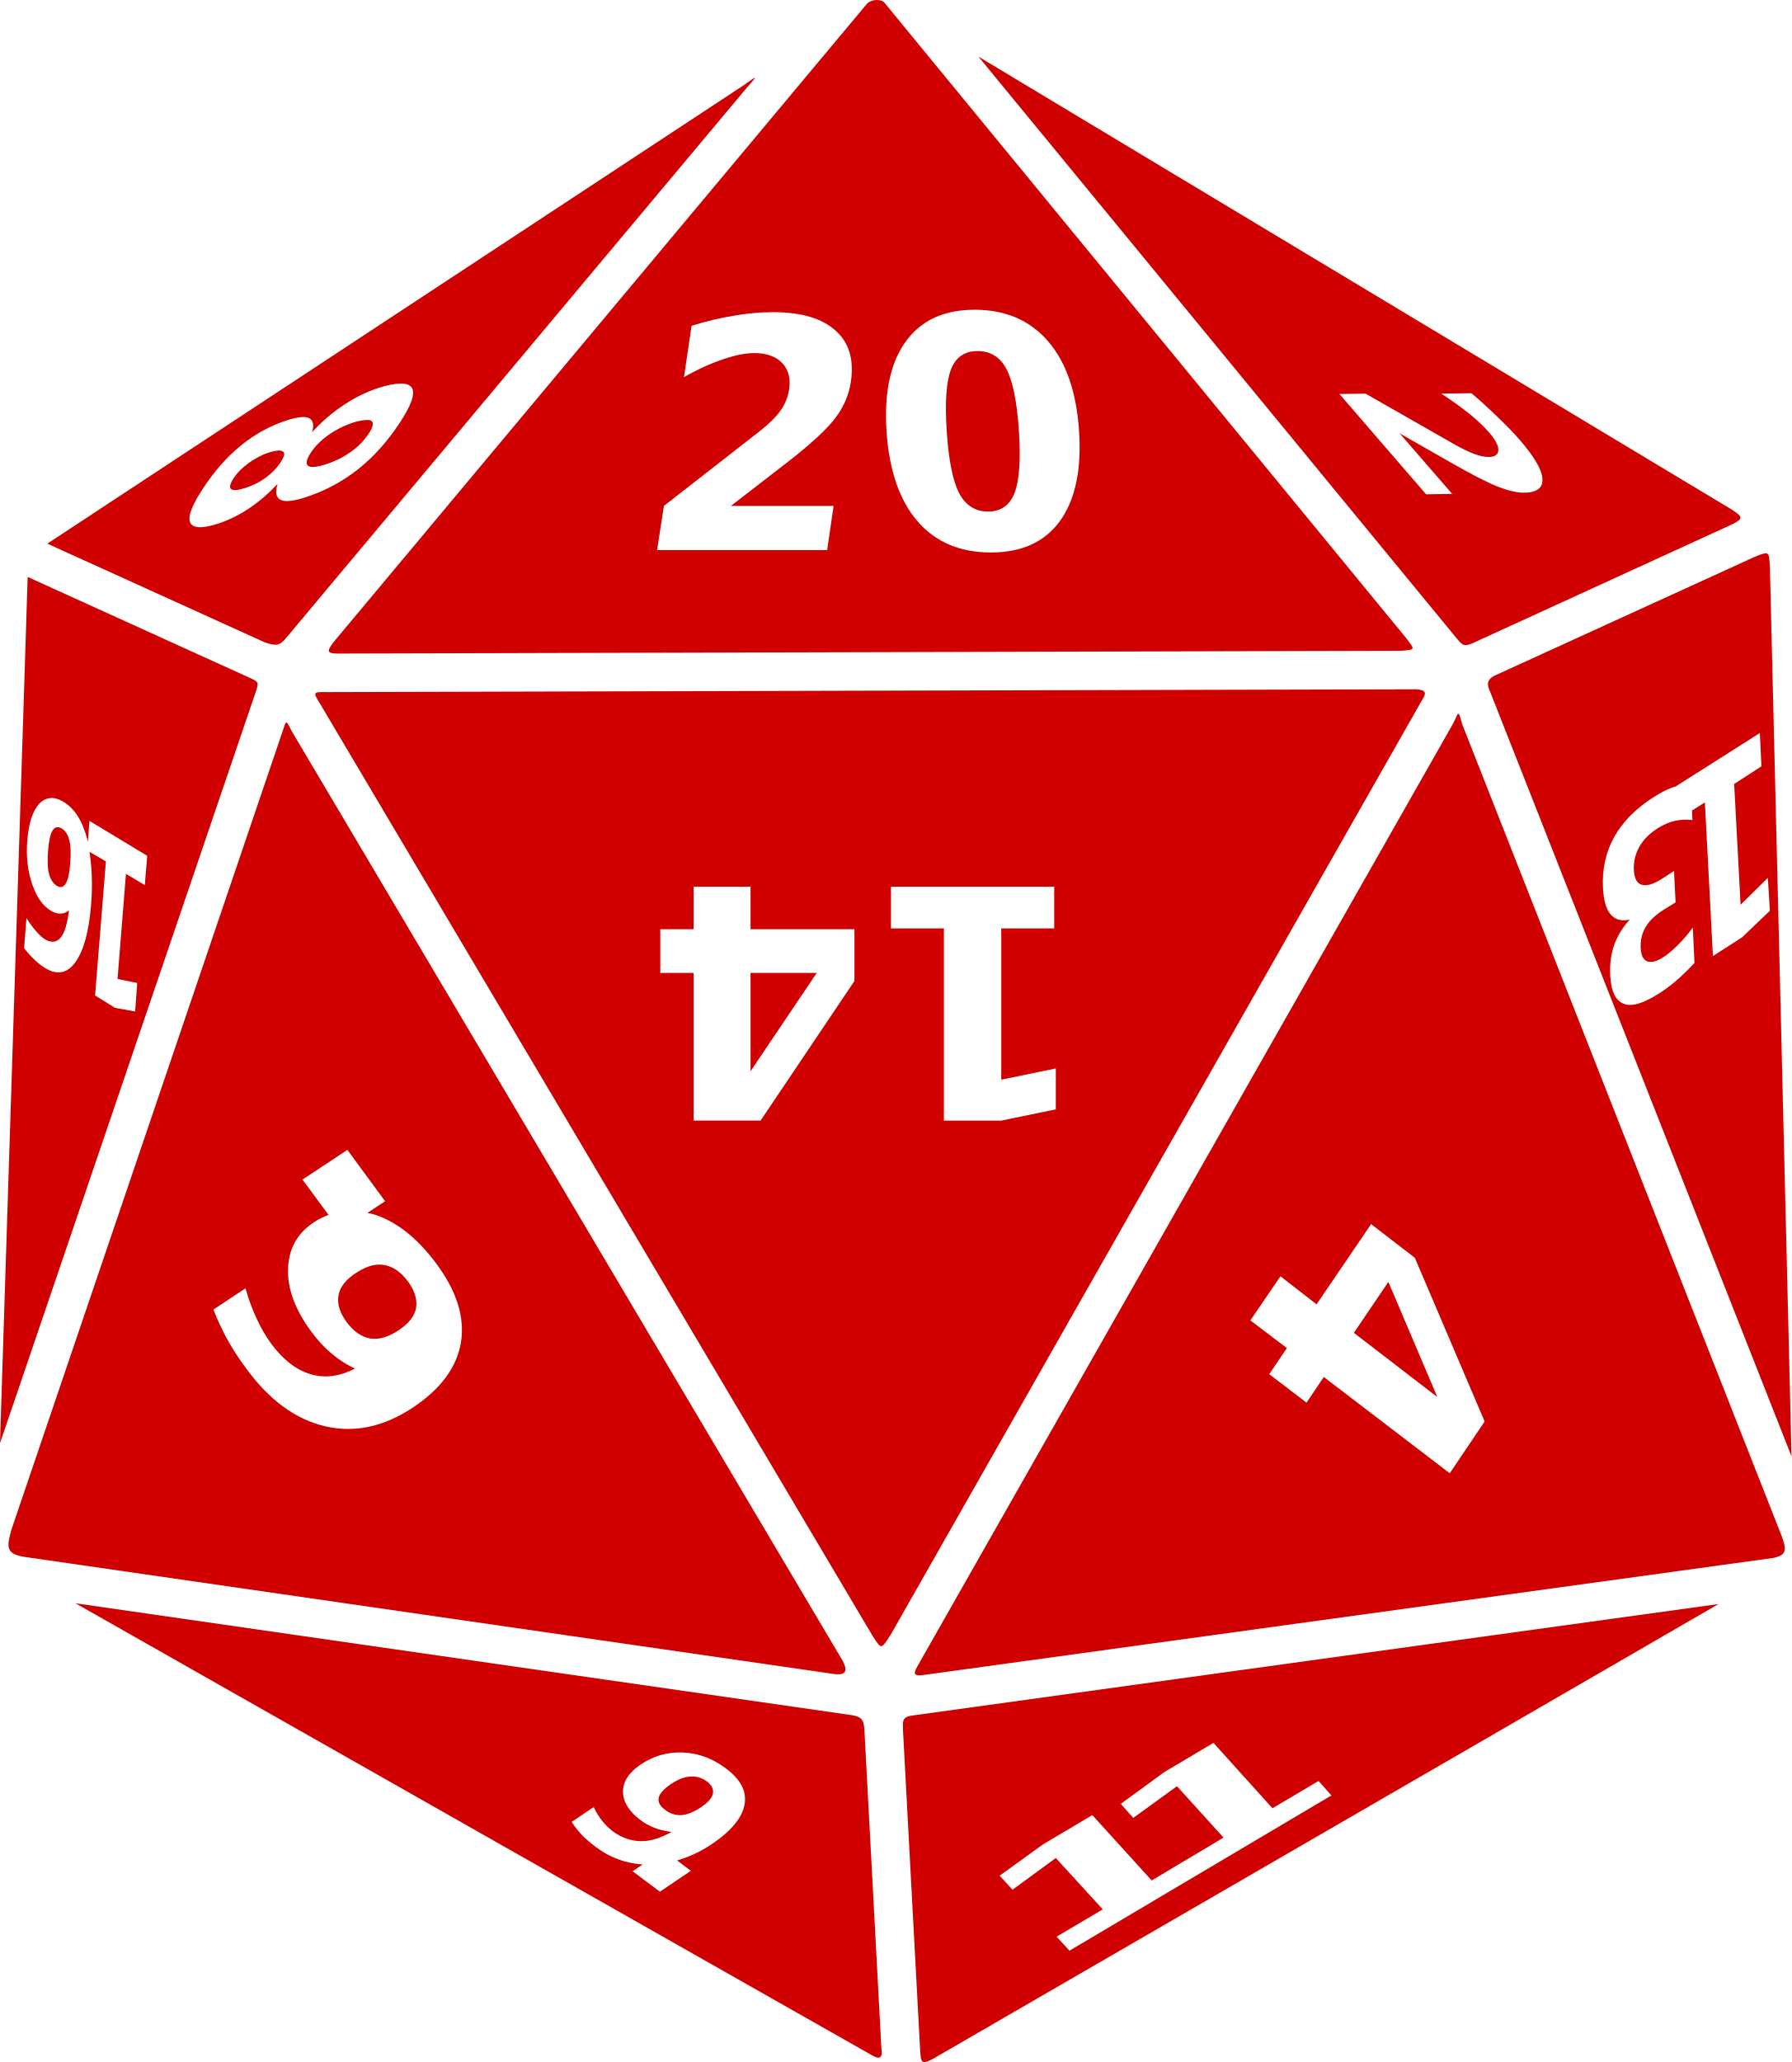
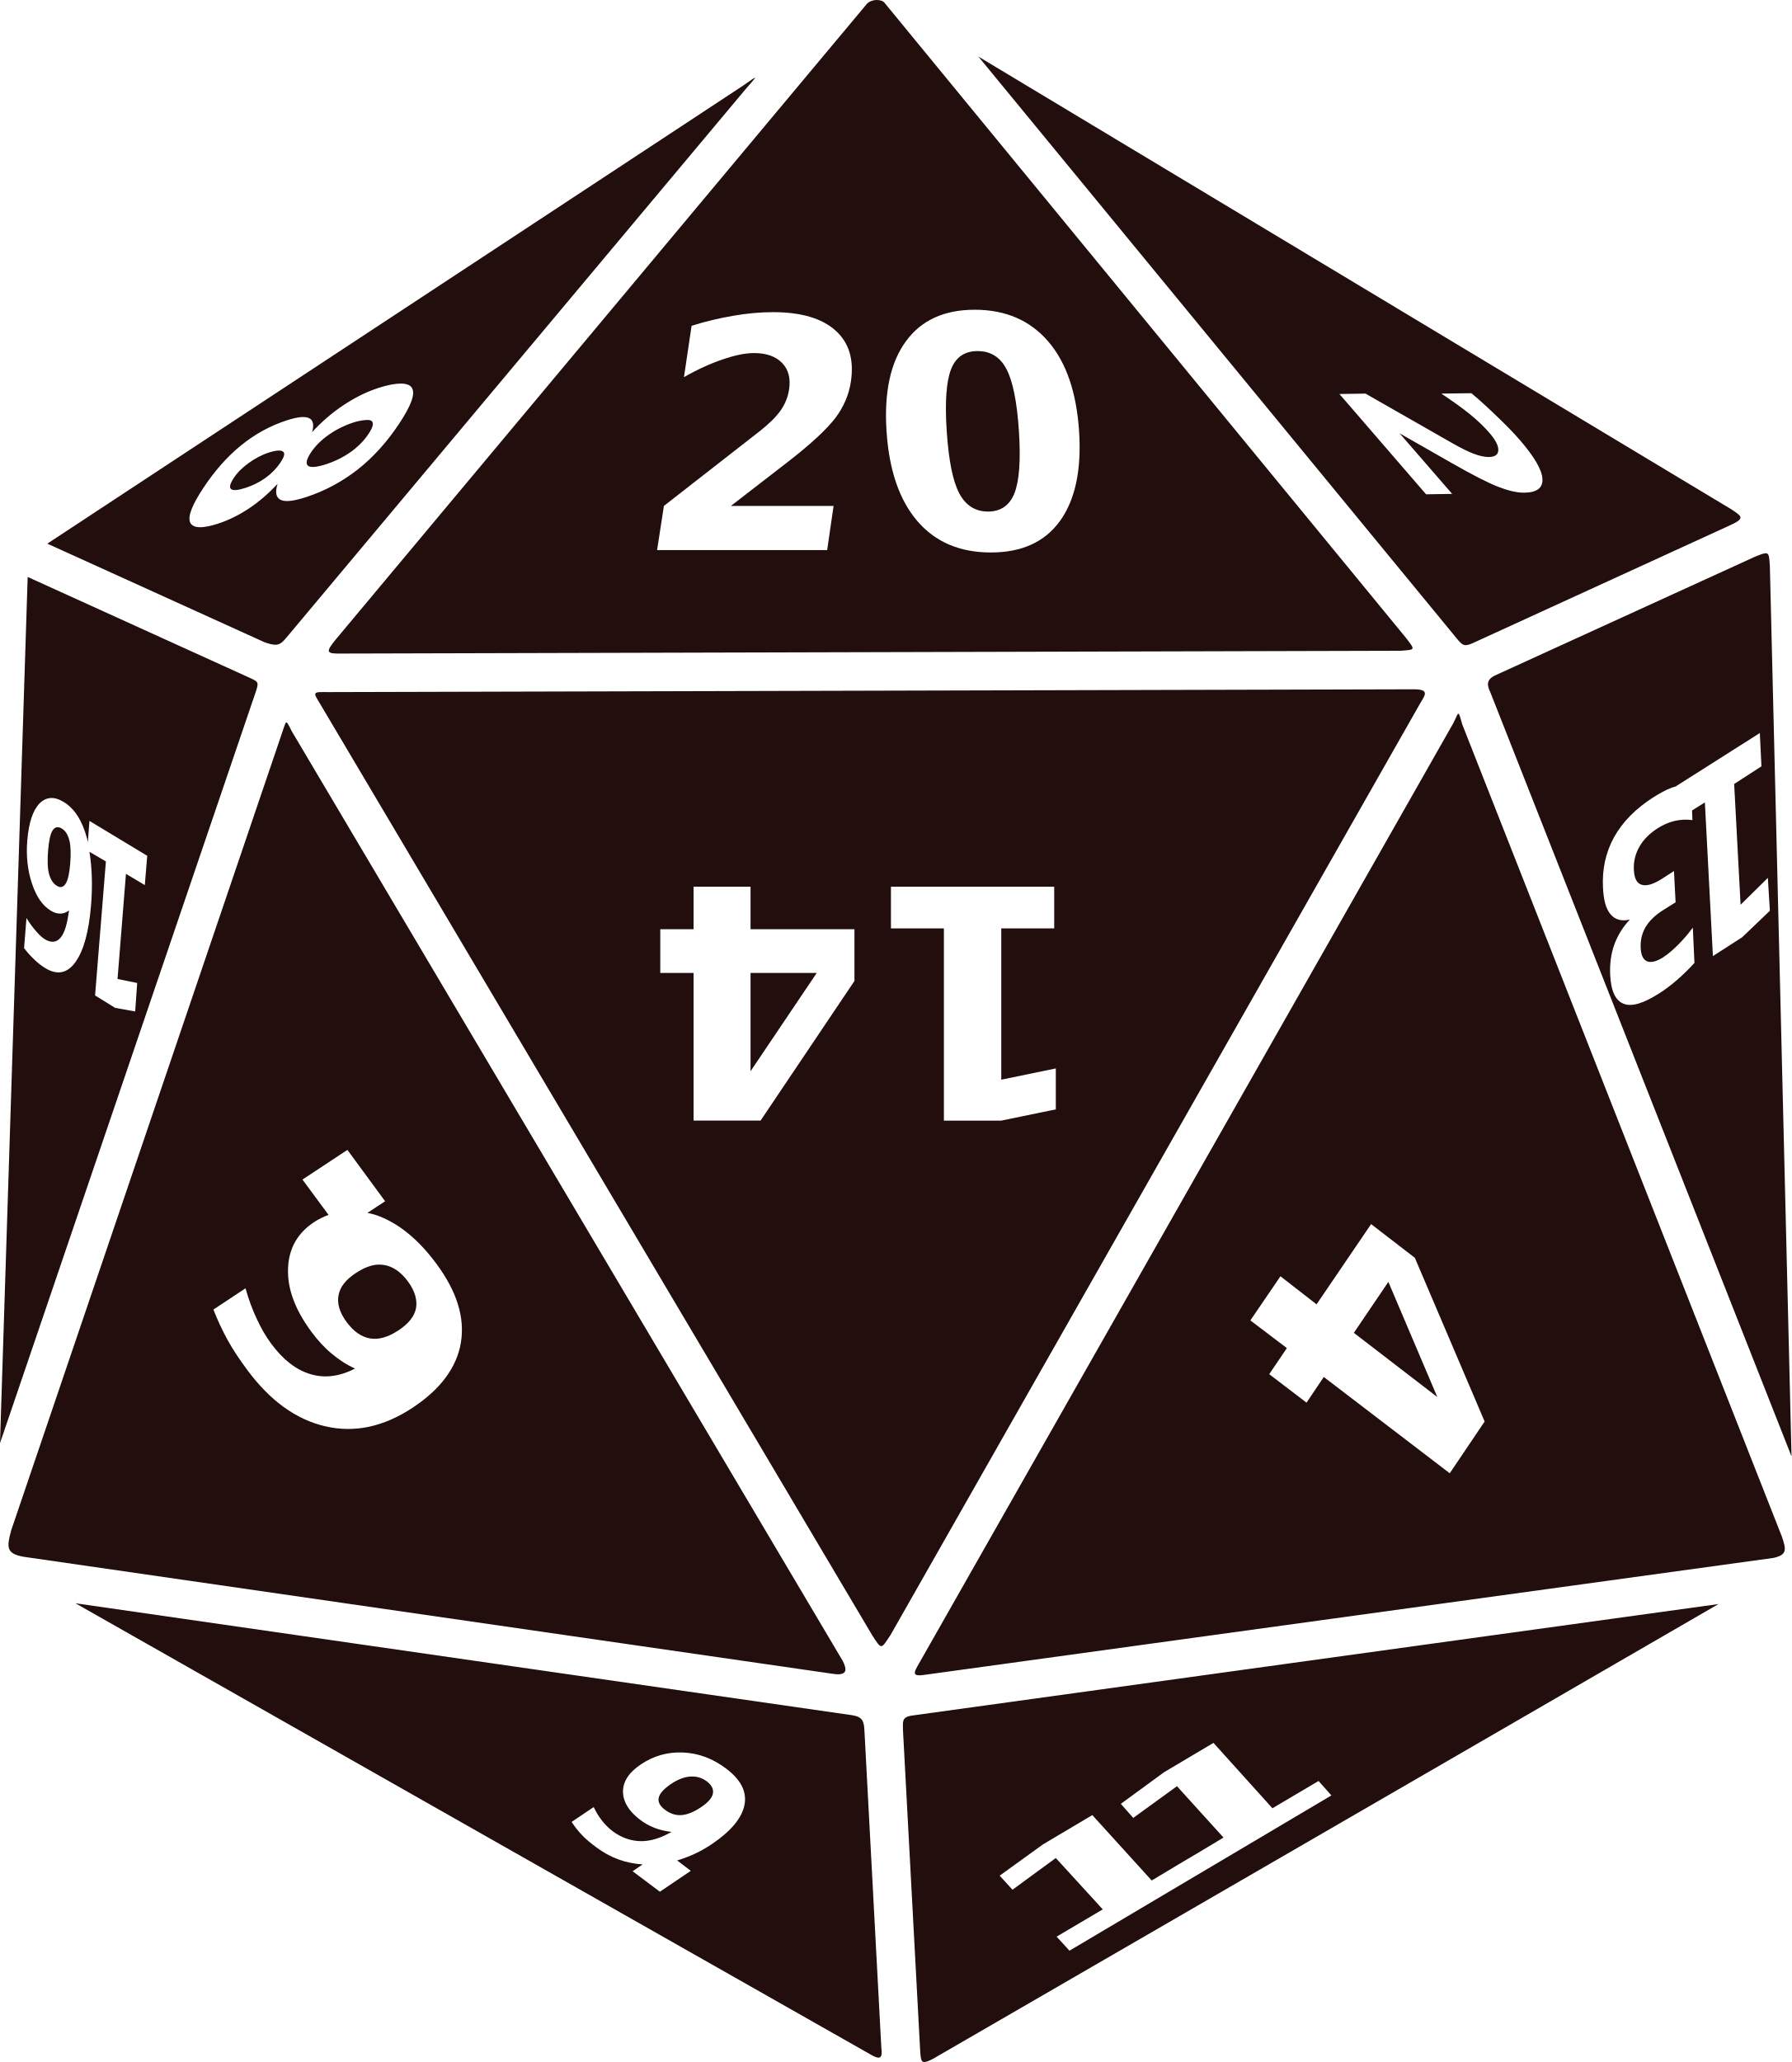
<svg xmlns="http://www.w3.org/2000/svg" width="272.325" height="313.389" id="svg3971" version="1.1">
  <defs id="defs3973" />
  <g id="layer1" transform="translate(-246.6946,-375.6674)">
-     <path style="fill:#d00000;fill-opacity:1;stroke:none" d="m 379.93,375.668 c -0.57,0.019 -1.226,0.228 -1.585,0.732 l -80.673,96.527 c -1.342,1.681 -1.433,2.056 0.366,2.073 l 161.59,-0.427 c 2.221,-0.181 2.231,-0.07 0.793,-1.951 l -79.271,-96.527 c -0.164,-0.255 -0.649,-0.441 -1.22,-0.427 z m 15.488,8.598 72.746,88.478 c 0.974,1.182 1.212,1.249 2.927,0.427 l 38.355,-17.562 c 2.512,-1.134 2.164,-1.366 0.488,-2.5 L 395.419,384.266 z m -33.964,3.232 c -0.034,-0.072 -0.625,0.37 -1.951,1.281 l -105.613,69.514 33.05,15 c 1.724,0.568 2.239,0.599 3.354,-0.793 l 69.697,-83.234 c 0.982,-1.137 1.496,-1.696 1.463,-1.768 z m 33.416,35.245 c 4.668,2e-4 8.406,1.61 11.159,4.817 2.752,3.192 4.305,7.752 4.695,13.659 0.389,5.891 -0.598,10.451 -2.927,13.659 -2.33,3.192 -5.82,4.756 -10.488,4.756 -4.685,0 -8.407,-1.565 -11.159,-4.756 -2.753,-3.208 -4.306,-7.768 -4.695,-13.659 -0.391,-5.907 0.597,-10.467 2.927,-13.659 2.329,-3.208 5.803,-4.817 10.488,-4.817 z m -30.672,0.366 c 4.256,2e-4 7.447,0.931 9.513,2.805 2.082,1.874 2.826,4.455 2.317,7.805 -0.294,1.937 -1.061,3.744 -2.317,5.427 -1.253,1.667 -3.683,3.958 -7.317,6.768 l -8.598,6.647 15.61,0 -0.976,6.708 -25.854,0 1.037,-6.708 14.696,-11.464 c 1.318,-1.048 2.341,-2.048 3.049,-3.049 0.708,-1 1.117,-2.091 1.28,-3.171 0.253,-1.667 -0.064,-3.008 -1.036,-4.024 -0.958,-1.016 -2.411,-1.524 -4.269,-1.525 -1.429,1.9e-4 -3.024,0.356 -4.817,0.976 -1.791,0.604 -3.733,1.476 -5.854,2.683 l 1.159,-7.805 c 2.168,-0.683 4.272,-1.175 6.342,-1.524 2.072,-0.365 4.099,-0.549 6.037,-0.549 z m 31.099,5.915 c -1.969,0 -3.304,0.918 -4.025,2.744 -0.722,1.81 -0.965,4.944 -0.671,9.391 0.297,4.494 0.927,7.61 1.89,9.452 0.963,1.842 2.421,2.805 4.39,2.805 1.953,0 3.305,-0.963 4.024,-2.805 0.72,-1.842 0.968,-4.958 0.671,-9.452 -0.294,-4.446 -0.929,-7.58 -1.89,-9.391 -0.946,-1.826 -2.421,-2.744 -4.39,-2.744 z m -87.686,4.939 c 0.845,0 1.439,0.212 1.707,0.671 0.53,0.913 -0.14,2.694 -1.951,5.427 -1.817,2.743 -3.903,5.075 -6.281,6.951 -2.384,1.871 -5.022,3.28 -7.866,4.208 -1.845,0.602 -3.118,0.76 -3.841,0.427 -0.73,-0.338 -0.899,-1.182 -0.488,-2.439 -1.374,1.453 -2.81,2.714 -4.33,3.72 -1.52,1.006 -3.068,1.786 -4.695,2.317 -2.422,0.79 -3.88,0.732 -4.268,-0.183 -0.389,-0.915 0.308,-2.671 2.012,-5.244 1.692,-2.554 3.583,-4.721 5.732,-6.464 2.136,-1.739 4.456,-2.987 6.89,-3.781 1.627,-0.531 2.762,-0.67 3.415,-0.366 0.658,0.295 0.811,1.024 0.488,2.134 1.487,-1.608 3.059,-2.963 4.756,-4.085 1.691,-1.128 3.46,-2.02 5.305,-2.622 1.422,-0.464 2.569,-0.668 3.415,-0.671 z m 162.749,1.463 c 1.452,1.215 2.793,2.471 4.024,3.659 1.241,1.188 2.368,2.334 3.354,3.476 2.166,2.509 3.318,4.461 3.415,5.854 0.105,1.403 -0.838,2.121 -2.805,2.134 -1.137,0 -2.466,-0.331 -3.963,-0.915 -1.488,-0.583 -3.852,-1.778 -7.134,-3.659 l -7.805,-4.451 7.988,9.208 -3.964,0.06 -13.171,-15.244 3.964,-0.06 13.354,7.622 c 1.205,0.679 2.24,1.201 3.11,1.524 0.87,0.324 1.622,0.492 2.256,0.488 0.979,0 1.441,-0.368 1.464,-1.037 0.031,-0.66 -0.396,-1.526 -1.342,-2.622 -0.728,-0.843 -1.699,-1.806 -2.927,-2.805 -1.219,-0.999 -2.696,-2.033 -4.39,-3.171 l 4.574,-0.06 z m -168.176,4.086 c -0.453,0.043 -1.064,0.137 -1.768,0.366 -1.422,0.464 -2.682,1.111 -3.781,1.89 -1.112,0.784 -2.015,1.675 -2.683,2.683 -0.674,1.018 -0.821,1.712 -0.427,2.012 0.394,0.3 1.334,0.216 2.744,-0.244 1.409,-0.46 2.663,-1.097 3.781,-1.89 1.105,-0.789 2.009,-1.726 2.683,-2.744 0.668,-1.008 0.814,-1.656 0.427,-1.951 -0.2,-0.144 -0.523,-0.164 -0.976,-0.121 z m -13.232,4.634 c -0.362,0.027 -0.832,0.119 -1.402,0.305 -1.14,0.372 -2.141,0.927 -3.049,1.585 -0.921,0.662 -1.695,1.408 -2.256,2.256 -0.574,0.867 -0.73,1.437 -0.427,1.707 0.309,0.261 1.068,0.185 2.195,-0.183 1.14,-0.372 2.128,-0.862 3.049,-1.525 0.927,-0.672 1.682,-1.45 2.256,-2.317 0.562,-0.848 0.736,-1.385 0.427,-1.646 -0.154,-0.131 -0.43,-0.211 -0.793,-0.183 z m 226.104,15.61 c -0.328,0.024 -0.846,0.212 -1.646,0.549 l -39.391,17.988 c -1.399,0.635 -1.311,1.491 -0.793,2.561 l 45.794,116.162 -3.293,-135.309 c -0.102,-1.48 -0.123,-1.991 -0.671,-1.951 z m -264.154,3.598 -4.207,131.65 38.782,-113.906 c 0.573,-1.682 0.559,-1.767 -0.61,-2.317 l -33.964,-15.427 z m 210.86,17.074 -165.249,0.427 c -2.362,-0.035 -2.264,-0.033 -1.097,1.89 l 83.905,141.529 c 1.417,2.16 1.265,2.092 2.744,-0.121 l 80.612,-141.773 c 0.706,-1.126 1.211,-1.914 -0.915,-1.951 z m 6.586,3.72 c -0.152,0.065 -0.319,0.638 -0.793,1.524 l -81.161,142.809 c -0.886,1.508 -1.096,2.048 1.037,1.707 l 128.845,-17.744 c 2.043,-0.467 1.981,-1.197 1.281,-3.232 L 468.957,485.733 c -0.322,-1.183 -0.457,-1.649 -0.61,-1.585 z m -178.176,1.342 c -0.158,0.113 -0.3,0.715 -0.61,1.585 l -41.16,121.162 c -0.701,2.574 -0.78,3.541 1.829,4.025 l 123.113,17.805 c 2.328,0.35 2.03,-0.823 1.463,-1.951 L 291.025,486.769 c -0.527,-1.068 -0.696,-1.394 -0.854,-1.28 z m 224.031,1.585 0.244,5.061 -4.146,2.683 0.976,18.354 4.146,-4.086 0.305,5 -4.208,4.025 -4.451,2.866 -1.22,-23.354 -1.951,1.22 0.06,1.463 c -0.913,-0.127 -1.803,-0.07 -2.683,0.121 -0.887,0.21 -1.724,0.566 -2.561,1.098 -1.244,0.79 -2.181,1.714 -2.805,2.805 -0.632,1.096 -0.918,2.281 -0.854,3.537 0.066,1.294 0.442,2.031 1.159,2.256 0.709,0.244 1.724,-0.019 3.049,-0.854 l 1.89,-1.22 0.244,4.756 -1.951,1.22 c -1.179,0.749 -2.074,1.623 -2.622,2.561 -0.547,0.95 -0.792,1.991 -0.732,3.171 0.056,1.091 0.384,1.772 0.976,2.012 0.592,0.24 1.415,0.041 2.439,-0.61 0.756,-0.48 1.498,-1.133 2.256,-1.89 0.758,-0.757 1.519,-1.617 2.256,-2.622 l 0.244,5.366 c -0.905,0.995 -1.783,1.841 -2.683,2.622 -0.9,0.781 -1.805,1.454 -2.683,2.012 -2.365,1.503 -4.133,2.059 -5.366,1.585 -1.241,-0.456 -1.948,-1.894 -2.073,-4.329 -0.085,-1.662 0.104,-3.213 0.61,-4.634 0.507,-1.409 1.303,-2.713 2.378,-3.842 -1.253,0.285 -2.23,0.035 -2.927,-0.793 -0.705,-0.81 -1.061,-2.135 -1.159,-4.024 -0.144,-2.816 0.401,-5.395 1.707,-7.744 1.307,-2.337 3.326,-4.353 5.976,-6.037 0.935,-0.594 1.85,-1.105 2.805,-1.463 0.195,-0.076 0.412,-0.117 0.61,-0.183 l 0.06,-0.06 12.683,-8.049 z m -259.825,9.878 c 0.622,-0.041 1.274,0.162 2.012,0.61 1.628,0.986 2.82,2.836 3.537,5.549 0.045,0.172 0.082,0.372 0.121,0.549 l 0.244,-3.232 8.781,5.305 -0.366,4.451 -2.866,-1.707 -1.281,15.976 2.988,0.61 -0.305,4.33 -3.049,-0.549 -3.049,-1.89 1.647,-20.366 -2.5,-1.463 c 0.375,2.336 0.497,5.026 0.244,8.11 -0.337,4.098 -1.145,6.953 -2.378,8.659 -1.239,1.714 -2.755,2.016 -4.573,0.915 -0.576,-0.349 -1.118,-0.775 -1.646,-1.281 -0.528,-0.506 -1.083,-1.092 -1.586,-1.768 l 0.366,-4.573 c 0.49,0.821 1.012,1.495 1.463,2.012 0.45,0.528 0.894,0.948 1.342,1.22 0.962,0.583 1.753,0.494 2.378,-0.244 0.624,-0.727 1.02,-2.119 1.281,-4.146 -0.414,0.319 -0.828,0.483 -1.281,0.488 -0.454,0.019 -0.954,-0.119 -1.463,-0.427 -1.281,-0.776 -2.205,-2.127 -2.866,-4.085 -0.667,-1.962 -0.93,-4.182 -0.732,-6.586 0.218,-2.658 0.819,-4.536 1.829,-5.61 0.505,-0.531 1.086,-0.812 1.707,-0.854 z m 0.914,4.451 c -0.227,0.051 -0.44,0.213 -0.61,0.488 -0.346,0.558 -0.551,1.537 -0.671,2.988 -0.119,1.451 -0.103,2.644 0.121,3.537 0.22,0.9 0.649,1.545 1.22,1.89 0.565,0.342 0.996,0.193 1.341,-0.366 0.339,-0.55 0.551,-1.537 0.671,-2.988 0.119,-1.451 0.098,-2.636 -0.121,-3.537 -0.226,-0.893 -0.593,-1.487 -1.158,-1.829 -0.285,-0.174 -0.565,-0.234 -0.793,-0.183 z m 96.832,9.025 8.659,0 0,6.464 15.793,0 0,7.866 -14.269,21.22 -10.183,0 0,-22.44 -5.061,0 0,-6.647 5.061,0 0,-6.464 z m 30.001,0 24.818,0 0,6.342 -8.049,0 0,22.989 8.293,-1.707 0,6.22 -8.293,1.707 -8.72,0 0,-29.208 -8.049,0 0,-6.342 z m -21.342,13.11 0,14.939 10.061,-14.939 -10.061,0 z m -61.282,26.891 5.732,7.805 -2.683,1.768 c 0.414,0.094 0.797,0.164 1.22,0.305 3.367,1.136 6.466,3.647 9.269,7.439 3.089,4.18 4.335,8.13 3.72,11.952 -0.638,3.816 -3.115,7.133 -7.378,9.939 -4.369,2.877 -8.766,3.836 -13.232,2.805 -4.489,-1.038 -8.44,-3.929 -11.891,-8.598 -1.093,-1.479 -2.086,-2.934 -2.927,-4.451 -0.841,-1.518 -1.565,-3.082 -2.195,-4.695 l 4.878,-3.232 c 0.477,1.714 1.063,3.264 1.707,4.634 0.632,1.378 1.346,2.631 2.195,3.781 1.826,2.471 3.823,4.002 5.976,4.634 2.141,0.64 4.379,0.378 6.768,-0.854 -1.279,-0.567 -2.436,-1.337 -3.537,-2.256 -1.113,-0.912 -2.144,-2.047 -3.11,-3.354 -2.431,-3.289 -3.633,-6.46 -3.537,-9.512 0.086,-3.067 1.401,-5.447 3.964,-7.134 0.709,-0.466 1.453,-0.818 2.195,-1.098 l -3.963,-5.366 6.829,-4.512 z m 155.614,11.281 6.646,5.122 10.61,24.879 -5.305,7.866 -19.147,-14.635 -2.622,3.903 -5.671,-4.329 2.683,-3.964 -5.549,-4.207 4.573,-6.708 5.488,4.268 8.293,-12.195 z m -151.041,6.159 c -1.033,0.068 -2.133,0.517 -3.293,1.281 -1.547,1.018 -2.396,2.116 -2.622,3.354 -0.249,1.231 0.137,2.62 1.219,4.086 1.072,1.451 2.277,2.281 3.598,2.5 1.298,0.213 2.722,-0.201 4.268,-1.22 1.547,-1.018 2.435,-2.122 2.683,-3.354 0.226,-1.238 -0.148,-2.635 -1.219,-4.086 -1.083,-1.465 -2.299,-2.287 -3.598,-2.5 -0.33,-0.055 -0.692,-0.084 -1.037,-0.06 z m 153.663,2.622 -5.244,7.744 12.683,9.756 -7.439,-17.5 z m -199.579,48.843 120.796,68.539 c 1.564,0.948 1.93,0.603 1.707,-1.037 l -2.561,-48.05 c -0.07,-1.551 -0.28,-2.182 -1.89,-2.439 l -118.052,-17.013 z m 249.764,0.121 -122.626,16.952 c -1.618,0.238 -1.326,1.033 -1.342,2.195 l 2.622,48.904 c 0.135,1.484 0.091,2.016 1.89,1.098 l 119.455,-69.149 z m -76.771,21.098 8.964,9.939 7.012,-4.146 1.951,2.195 -18.415,10.915 -2.988,1.768 -18.415,10.915 -1.951,-2.134 7.012,-4.146 -7.134,-7.805 -6.585,4.817 -1.951,-2.134 6.586,-4.756 7.5,-4.451 9.025,9.939 3.964,-2.378 2.988,-1.768 3.964,-2.378 -7.073,-7.805 -6.647,4.817 -1.89,-2.134 6.585,-4.817 7.5,-4.451 z m -80.612,1.463 c 2.373,0.108 4.515,0.928 6.525,2.439 2.231,1.678 3.176,3.488 2.805,5.488 -0.371,2 -2.027,4 -4.939,5.976 -1.732,1.175 -3.522,1.978 -5.305,2.5 l 2.073,1.585 -4.695,3.171 -4.146,-3.11 1.524,-1.037 c -2.597,-0.17 -4.943,-1.02 -7.073,-2.622 -0.802,-0.603 -1.53,-1.19 -2.134,-1.829 -0.612,-0.634 -1.133,-1.313 -1.585,-2.012 l 3.354,-2.256 c 0.355,0.765 0.756,1.409 1.219,2.012 0.472,0.598 1.02,1.175 1.646,1.646 1.314,0.988 2.766,1.494 4.268,1.524 1.51,0.025 3.045,-0.469 4.695,-1.402 -0.924,-0.116 -1.771,-0.305 -2.561,-0.61 -0.791,-0.305 -1.508,-0.702 -2.195,-1.22 -1.75,-1.316 -2.621,-2.789 -2.622,-4.329 0.019,-1.54 0.919,-2.889 2.683,-4.085 1.95,-1.322 4.099,-1.93 6.464,-1.829 z m 1.037,3.659 c -0.924,0.069 -1.875,0.445 -2.927,1.159 -1.06,0.719 -1.685,1.418 -1.829,2.073 -0.137,0.65 0.204,1.249 0.976,1.829 0.772,0.58 1.584,0.856 2.5,0.793 0.923,-0.07 1.928,-0.501 2.988,-1.22 1.052,-0.713 1.624,-1.357 1.768,-2.012 0.144,-0.655 -0.142,-1.31 -0.915,-1.89 -0.772,-0.58 -1.637,-0.801 -2.561,-0.732 z" id="path3922" />
+     <path style="fill:#220E0D;fill-opacity:1;stroke:none" d="m 379.93,375.668 c -0.57,0.019 -1.226,0.228 -1.585,0.732 l -80.673,96.527 c -1.342,1.681 -1.433,2.056 0.366,2.073 l 161.59,-0.427 c 2.221,-0.181 2.231,-0.07 0.793,-1.951 l -79.271,-96.527 c -0.164,-0.255 -0.649,-0.441 -1.22,-0.427 z m 15.488,8.598 72.746,88.478 c 0.974,1.182 1.212,1.249 2.927,0.427 l 38.355,-17.562 c 2.512,-1.134 2.164,-1.366 0.488,-2.5 L 395.419,384.266 z m -33.964,3.232 c -0.034,-0.072 -0.625,0.37 -1.951,1.281 l -105.613,69.514 33.05,15 c 1.724,0.568 2.239,0.599 3.354,-0.793 l 69.697,-83.234 c 0.982,-1.137 1.496,-1.696 1.463,-1.768 z m 33.416,35.245 c 4.668,2e-4 8.406,1.61 11.159,4.817 2.752,3.192 4.305,7.752 4.695,13.659 0.389,5.891 -0.598,10.451 -2.927,13.659 -2.33,3.192 -5.82,4.756 -10.488,4.756 -4.685,0 -8.407,-1.565 -11.159,-4.756 -2.753,-3.208 -4.306,-7.768 -4.695,-13.659 -0.391,-5.907 0.597,-10.467 2.927,-13.659 2.329,-3.208 5.803,-4.817 10.488,-4.817 z m -30.672,0.366 c 4.256,2e-4 7.447,0.931 9.513,2.805 2.082,1.874 2.826,4.455 2.317,7.805 -0.294,1.937 -1.061,3.744 -2.317,5.427 -1.253,1.667 -3.683,3.958 -7.317,6.768 l -8.598,6.647 15.61,0 -0.976,6.708 -25.854,0 1.037,-6.708 14.696,-11.464 c 1.318,-1.048 2.341,-2.048 3.049,-3.049 0.708,-1 1.117,-2.091 1.28,-3.171 0.253,-1.667 -0.064,-3.008 -1.036,-4.024 -0.958,-1.016 -2.411,-1.524 -4.269,-1.525 -1.429,1.9e-4 -3.024,0.356 -4.817,0.976 -1.791,0.604 -3.733,1.476 -5.854,2.683 l 1.159,-7.805 c 2.168,-0.683 4.272,-1.175 6.342,-1.524 2.072,-0.365 4.099,-0.549 6.037,-0.549 z m 31.099,5.915 c -1.969,0 -3.304,0.918 -4.025,2.744 -0.722,1.81 -0.965,4.944 -0.671,9.391 0.297,4.494 0.927,7.61 1.89,9.452 0.963,1.842 2.421,2.805 4.39,2.805 1.953,0 3.305,-0.963 4.024,-2.805 0.72,-1.842 0.968,-4.958 0.671,-9.452 -0.294,-4.446 -0.929,-7.58 -1.89,-9.391 -0.946,-1.826 -2.421,-2.744 -4.39,-2.744 z m -87.686,4.939 c 0.845,0 1.439,0.212 1.707,0.671 0.53,0.913 -0.14,2.694 -1.951,5.427 -1.817,2.743 -3.903,5.075 -6.281,6.951 -2.384,1.871 -5.022,3.28 -7.866,4.208 -1.845,0.602 -3.118,0.76 -3.841,0.427 -0.73,-0.338 -0.899,-1.182 -0.488,-2.439 -1.374,1.453 -2.81,2.714 -4.33,3.72 -1.52,1.006 -3.068,1.786 -4.695,2.317 -2.422,0.79 -3.88,0.732 -4.268,-0.183 -0.389,-0.915 0.308,-2.671 2.012,-5.244 1.692,-2.554 3.583,-4.721 5.732,-6.464 2.136,-1.739 4.456,-2.987 6.89,-3.781 1.627,-0.531 2.762,-0.67 3.415,-0.366 0.658,0.295 0.811,1.024 0.488,2.134 1.487,-1.608 3.059,-2.963 4.756,-4.085 1.691,-1.128 3.46,-2.02 5.305,-2.622 1.422,-0.464 2.569,-0.668 3.415,-0.671 z m 162.749,1.463 c 1.452,1.215 2.793,2.471 4.024,3.659 1.241,1.188 2.368,2.334 3.354,3.476 2.166,2.509 3.318,4.461 3.415,5.854 0.105,1.403 -0.838,2.121 -2.805,2.134 -1.137,0 -2.466,-0.331 -3.963,-0.915 -1.488,-0.583 -3.852,-1.778 -7.134,-3.659 l -7.805,-4.451 7.988,9.208 -3.964,0.06 -13.171,-15.244 3.964,-0.06 13.354,7.622 c 1.205,0.679 2.24,1.201 3.11,1.524 0.87,0.324 1.622,0.492 2.256,0.488 0.979,0 1.441,-0.368 1.464,-1.037 0.031,-0.66 -0.396,-1.526 -1.342,-2.622 -0.728,-0.843 -1.699,-1.806 -2.927,-2.805 -1.219,-0.999 -2.696,-2.033 -4.39,-3.171 l 4.574,-0.06 z m -168.176,4.086 c -0.453,0.043 -1.064,0.137 -1.768,0.366 -1.422,0.464 -2.682,1.111 -3.781,1.89 -1.112,0.784 -2.015,1.675 -2.683,2.683 -0.674,1.018 -0.821,1.712 -0.427,2.012 0.394,0.3 1.334,0.216 2.744,-0.244 1.409,-0.46 2.663,-1.097 3.781,-1.89 1.105,-0.789 2.009,-1.726 2.683,-2.744 0.668,-1.008 0.814,-1.656 0.427,-1.951 -0.2,-0.144 -0.523,-0.164 -0.976,-0.121 z m -13.232,4.634 c -0.362,0.027 -0.832,0.119 -1.402,0.305 -1.14,0.372 -2.141,0.927 -3.049,1.585 -0.921,0.662 -1.695,1.408 -2.256,2.256 -0.574,0.867 -0.73,1.437 -0.427,1.707 0.309,0.261 1.068,0.185 2.195,-0.183 1.14,-0.372 2.128,-0.862 3.049,-1.525 0.927,-0.672 1.682,-1.45 2.256,-2.317 0.562,-0.848 0.736,-1.385 0.427,-1.646 -0.154,-0.131 -0.43,-0.211 -0.793,-0.183 z m 226.104,15.61 c -0.328,0.024 -0.846,0.212 -1.646,0.549 l -39.391,17.988 c -1.399,0.635 -1.311,1.491 -0.793,2.561 l 45.794,116.162 -3.293,-135.309 c -0.102,-1.48 -0.123,-1.991 -0.671,-1.951 z m -264.154,3.598 -4.207,131.65 38.782,-113.906 c 0.573,-1.682 0.559,-1.767 -0.61,-2.317 l -33.964,-15.427 z m 210.86,17.074 -165.249,0.427 c -2.362,-0.035 -2.264,-0.033 -1.097,1.89 l 83.905,141.529 c 1.417,2.16 1.265,2.092 2.744,-0.121 l 80.612,-141.773 c 0.706,-1.126 1.211,-1.914 -0.915,-1.951 z m 6.586,3.72 c -0.152,0.065 -0.319,0.638 -0.793,1.524 l -81.161,142.809 c -0.886,1.508 -1.096,2.048 1.037,1.707 l 128.845,-17.744 c 2.043,-0.467 1.981,-1.197 1.281,-3.232 L 468.957,485.733 c -0.322,-1.183 -0.457,-1.649 -0.61,-1.585 z m -178.176,1.342 c -0.158,0.113 -0.3,0.715 -0.61,1.585 l -41.16,121.162 c -0.701,2.574 -0.78,3.541 1.829,4.025 l 123.113,17.805 c 2.328,0.35 2.03,-0.823 1.463,-1.951 L 291.025,486.769 c -0.527,-1.068 -0.696,-1.394 -0.854,-1.28 z m 224.031,1.585 0.244,5.061 -4.146,2.683 0.976,18.354 4.146,-4.086 0.305,5 -4.208,4.025 -4.451,2.866 -1.22,-23.354 -1.951,1.22 0.06,1.463 c -0.913,-0.127 -1.803,-0.07 -2.683,0.121 -0.887,0.21 -1.724,0.566 -2.561,1.098 -1.244,0.79 -2.181,1.714 -2.805,2.805 -0.632,1.096 -0.918,2.281 -0.854,3.537 0.066,1.294 0.442,2.031 1.159,2.256 0.709,0.244 1.724,-0.019 3.049,-0.854 l 1.89,-1.22 0.244,4.756 -1.951,1.22 c -1.179,0.749 -2.074,1.623 -2.622,2.561 -0.547,0.95 -0.792,1.991 -0.732,3.171 0.056,1.091 0.384,1.772 0.976,2.012 0.592,0.24 1.415,0.041 2.439,-0.61 0.756,-0.48 1.498,-1.133 2.256,-1.89 0.758,-0.757 1.519,-1.617 2.256,-2.622 l 0.244,5.366 c -0.905,0.995 -1.783,1.841 -2.683,2.622 -0.9,0.781 -1.805,1.454 -2.683,2.012 -2.365,1.503 -4.133,2.059 -5.366,1.585 -1.241,-0.456 -1.948,-1.894 -2.073,-4.329 -0.085,-1.662 0.104,-3.213 0.61,-4.634 0.507,-1.409 1.303,-2.713 2.378,-3.842 -1.253,0.285 -2.23,0.035 -2.927,-0.793 -0.705,-0.81 -1.061,-2.135 -1.159,-4.024 -0.144,-2.816 0.401,-5.395 1.707,-7.744 1.307,-2.337 3.326,-4.353 5.976,-6.037 0.935,-0.594 1.85,-1.105 2.805,-1.463 0.195,-0.076 0.412,-0.117 0.61,-0.183 l 0.06,-0.06 12.683,-8.049 z m -259.825,9.878 c 0.622,-0.041 1.274,0.162 2.012,0.61 1.628,0.986 2.82,2.836 3.537,5.549 0.045,0.172 0.082,0.372 0.121,0.549 l 0.244,-3.232 8.781,5.305 -0.366,4.451 -2.866,-1.707 -1.281,15.976 2.988,0.61 -0.305,4.33 -3.049,-0.549 -3.049,-1.89 1.647,-20.366 -2.5,-1.463 c 0.375,2.336 0.497,5.026 0.244,8.11 -0.337,4.098 -1.145,6.953 -2.378,8.659 -1.239,1.714 -2.755,2.016 -4.573,0.915 -0.576,-0.349 -1.118,-0.775 -1.646,-1.281 -0.528,-0.506 -1.083,-1.092 -1.586,-1.768 l 0.366,-4.573 c 0.49,0.821 1.012,1.495 1.463,2.012 0.45,0.528 0.894,0.948 1.342,1.22 0.962,0.583 1.753,0.494 2.378,-0.244 0.624,-0.727 1.02,-2.119 1.281,-4.146 -0.414,0.319 -0.828,0.483 -1.281,0.488 -0.454,0.019 -0.954,-0.119 -1.463,-0.427 -1.281,-0.776 -2.205,-2.127 -2.866,-4.085 -0.667,-1.962 -0.93,-4.182 -0.732,-6.586 0.218,-2.658 0.819,-4.536 1.829,-5.61 0.505,-0.531 1.086,-0.812 1.707,-0.854 z m 0.914,4.451 c -0.227,0.051 -0.44,0.213 -0.61,0.488 -0.346,0.558 -0.551,1.537 -0.671,2.988 -0.119,1.451 -0.103,2.644 0.121,3.537 0.22,0.9 0.649,1.545 1.22,1.89 0.565,0.342 0.996,0.193 1.341,-0.366 0.339,-0.55 0.551,-1.537 0.671,-2.988 0.119,-1.451 0.098,-2.636 -0.121,-3.537 -0.226,-0.893 -0.593,-1.487 -1.158,-1.829 -0.285,-0.174 -0.565,-0.234 -0.793,-0.183 z m 96.832,9.025 8.659,0 0,6.464 15.793,0 0,7.866 -14.269,21.22 -10.183,0 0,-22.44 -5.061,0 0,-6.647 5.061,0 0,-6.464 z m 30.001,0 24.818,0 0,6.342 -8.049,0 0,22.989 8.293,-1.707 0,6.22 -8.293,1.707 -8.72,0 0,-29.208 -8.049,0 0,-6.342 z m -21.342,13.11 0,14.939 10.061,-14.939 -10.061,0 z m -61.282,26.891 5.732,7.805 -2.683,1.768 c 0.414,0.094 0.797,0.164 1.22,0.305 3.367,1.136 6.466,3.647 9.269,7.439 3.089,4.18 4.335,8.13 3.72,11.952 -0.638,3.816 -3.115,7.133 -7.378,9.939 -4.369,2.877 -8.766,3.836 -13.232,2.805 -4.489,-1.038 -8.44,-3.929 -11.891,-8.598 -1.093,-1.479 -2.086,-2.934 -2.927,-4.451 -0.841,-1.518 -1.565,-3.082 -2.195,-4.695 l 4.878,-3.232 c 0.477,1.714 1.063,3.264 1.707,4.634 0.632,1.378 1.346,2.631 2.195,3.781 1.826,2.471 3.823,4.002 5.976,4.634 2.141,0.64 4.379,0.378 6.768,-0.854 -1.279,-0.567 -2.436,-1.337 -3.537,-2.256 -1.113,-0.912 -2.144,-2.047 -3.11,-3.354 -2.431,-3.289 -3.633,-6.46 -3.537,-9.512 0.086,-3.067 1.401,-5.447 3.964,-7.134 0.709,-0.466 1.453,-0.818 2.195,-1.098 l -3.963,-5.366 6.829,-4.512 z m 155.614,11.281 6.646,5.122 10.61,24.879 -5.305,7.866 -19.147,-14.635 -2.622,3.903 -5.671,-4.329 2.683,-3.964 -5.549,-4.207 4.573,-6.708 5.488,4.268 8.293,-12.195 z m -151.041,6.159 c -1.033,0.068 -2.133,0.517 -3.293,1.281 -1.547,1.018 -2.396,2.116 -2.622,3.354 -0.249,1.231 0.137,2.62 1.219,4.086 1.072,1.451 2.277,2.281 3.598,2.5 1.298,0.213 2.722,-0.201 4.268,-1.22 1.547,-1.018 2.435,-2.122 2.683,-3.354 0.226,-1.238 -0.148,-2.635 -1.219,-4.086 -1.083,-1.465 -2.299,-2.287 -3.598,-2.5 -0.33,-0.055 -0.692,-0.084 -1.037,-0.06 z m 153.663,2.622 -5.244,7.744 12.683,9.756 -7.439,-17.5 z m -199.579,48.843 120.796,68.539 c 1.564,0.948 1.93,0.603 1.707,-1.037 l -2.561,-48.05 c -0.07,-1.551 -0.28,-2.182 -1.89,-2.439 l -118.052,-17.013 z m 249.764,0.121 -122.626,16.952 c -1.618,0.238 -1.326,1.033 -1.342,2.195 l 2.622,48.904 c 0.135,1.484 0.091,2.016 1.89,1.098 l 119.455,-69.149 z m -76.771,21.098 8.964,9.939 7.012,-4.146 1.951,2.195 -18.415,10.915 -2.988,1.768 -18.415,10.915 -1.951,-2.134 7.012,-4.146 -7.134,-7.805 -6.585,4.817 -1.951,-2.134 6.586,-4.756 7.5,-4.451 9.025,9.939 3.964,-2.378 2.988,-1.768 3.964,-2.378 -7.073,-7.805 -6.647,4.817 -1.89,-2.134 6.585,-4.817 7.5,-4.451 z m -80.612,1.463 c 2.373,0.108 4.515,0.928 6.525,2.439 2.231,1.678 3.176,3.488 2.805,5.488 -0.371,2 -2.027,4 -4.939,5.976 -1.732,1.175 -3.522,1.978 -5.305,2.5 l 2.073,1.585 -4.695,3.171 -4.146,-3.11 1.524,-1.037 c -2.597,-0.17 -4.943,-1.02 -7.073,-2.622 -0.802,-0.603 -1.53,-1.19 -2.134,-1.829 -0.612,-0.634 -1.133,-1.313 -1.585,-2.012 l 3.354,-2.256 c 0.355,0.765 0.756,1.409 1.219,2.012 0.472,0.598 1.02,1.175 1.646,1.646 1.314,0.988 2.766,1.494 4.268,1.524 1.51,0.025 3.045,-0.469 4.695,-1.402 -0.924,-0.116 -1.771,-0.305 -2.561,-0.61 -0.791,-0.305 -1.508,-0.702 -2.195,-1.22 -1.75,-1.316 -2.621,-2.789 -2.622,-4.329 0.019,-1.54 0.919,-2.889 2.683,-4.085 1.95,-1.322 4.099,-1.93 6.464,-1.829 z m 1.037,3.659 c -0.924,0.069 -1.875,0.445 -2.927,1.159 -1.06,0.719 -1.685,1.418 -1.829,2.073 -0.137,0.65 0.204,1.249 0.976,1.829 0.772,0.58 1.584,0.856 2.5,0.793 0.923,-0.07 1.928,-0.501 2.988,-1.22 1.052,-0.713 1.624,-1.357 1.768,-2.012 0.144,-0.655 -0.142,-1.31 -0.915,-1.89 -0.772,-0.58 -1.637,-0.801 -2.561,-0.732 z" id="path3922" />
  </g>
</svg>
